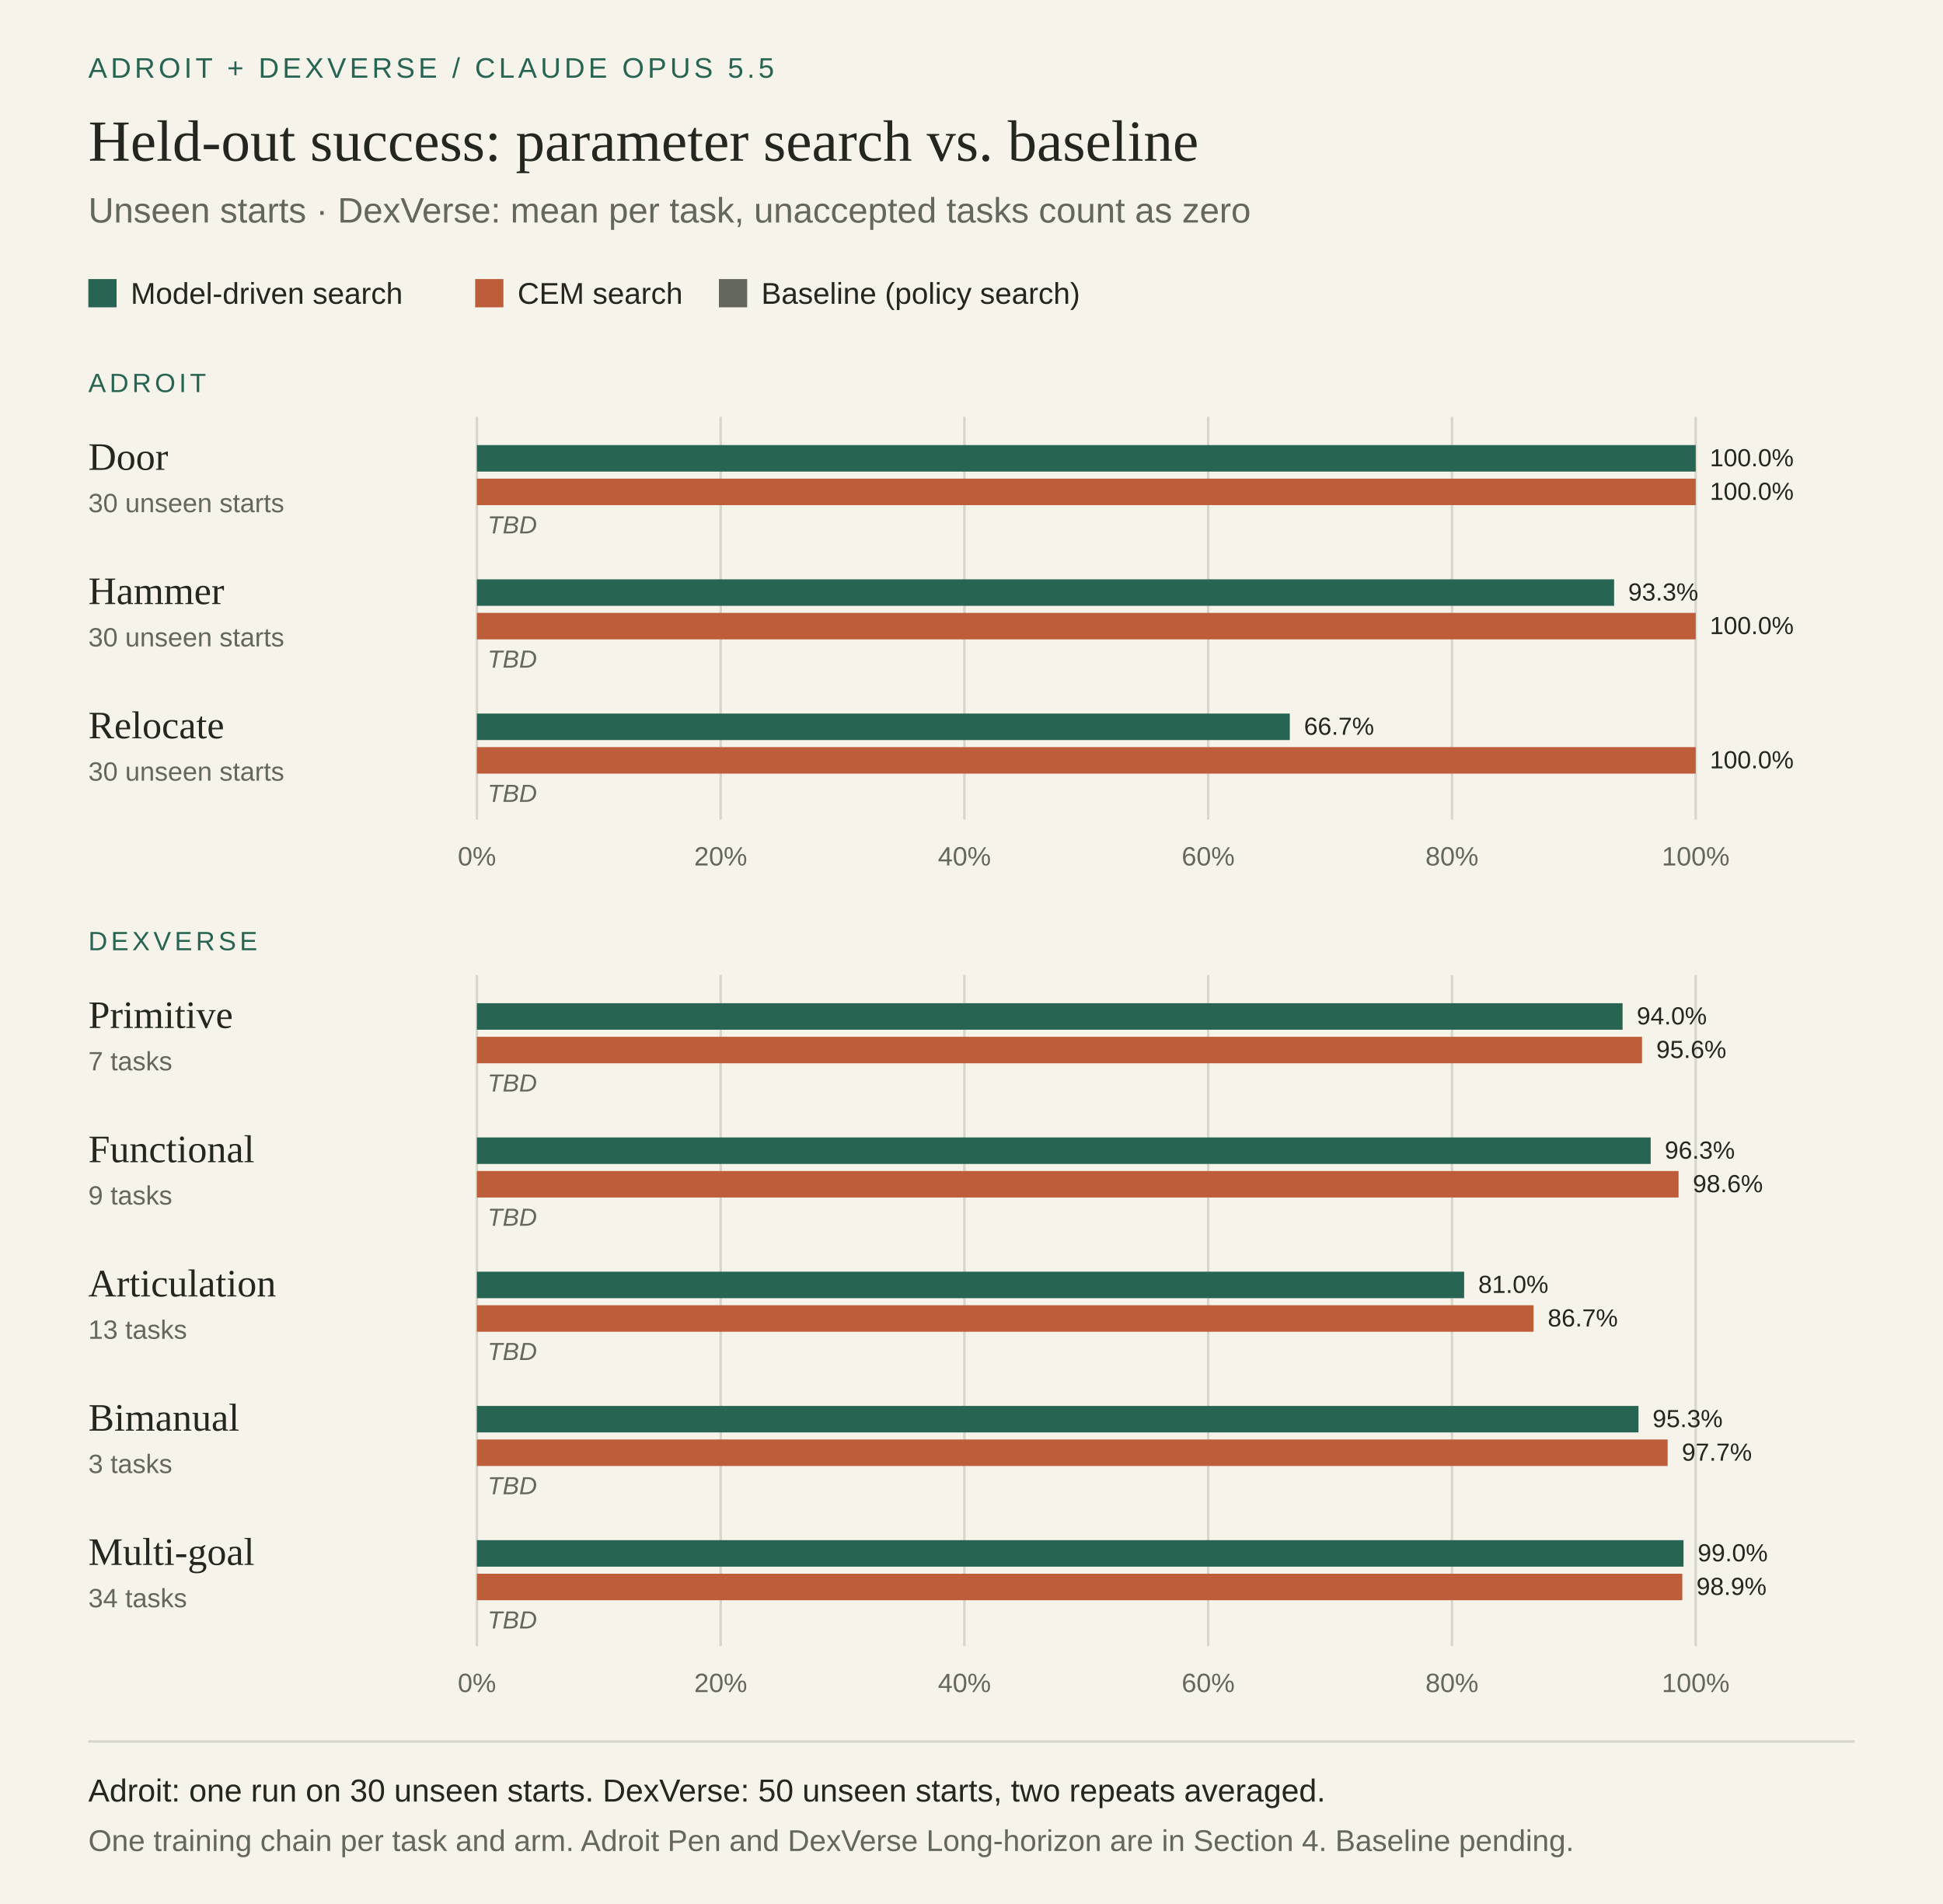
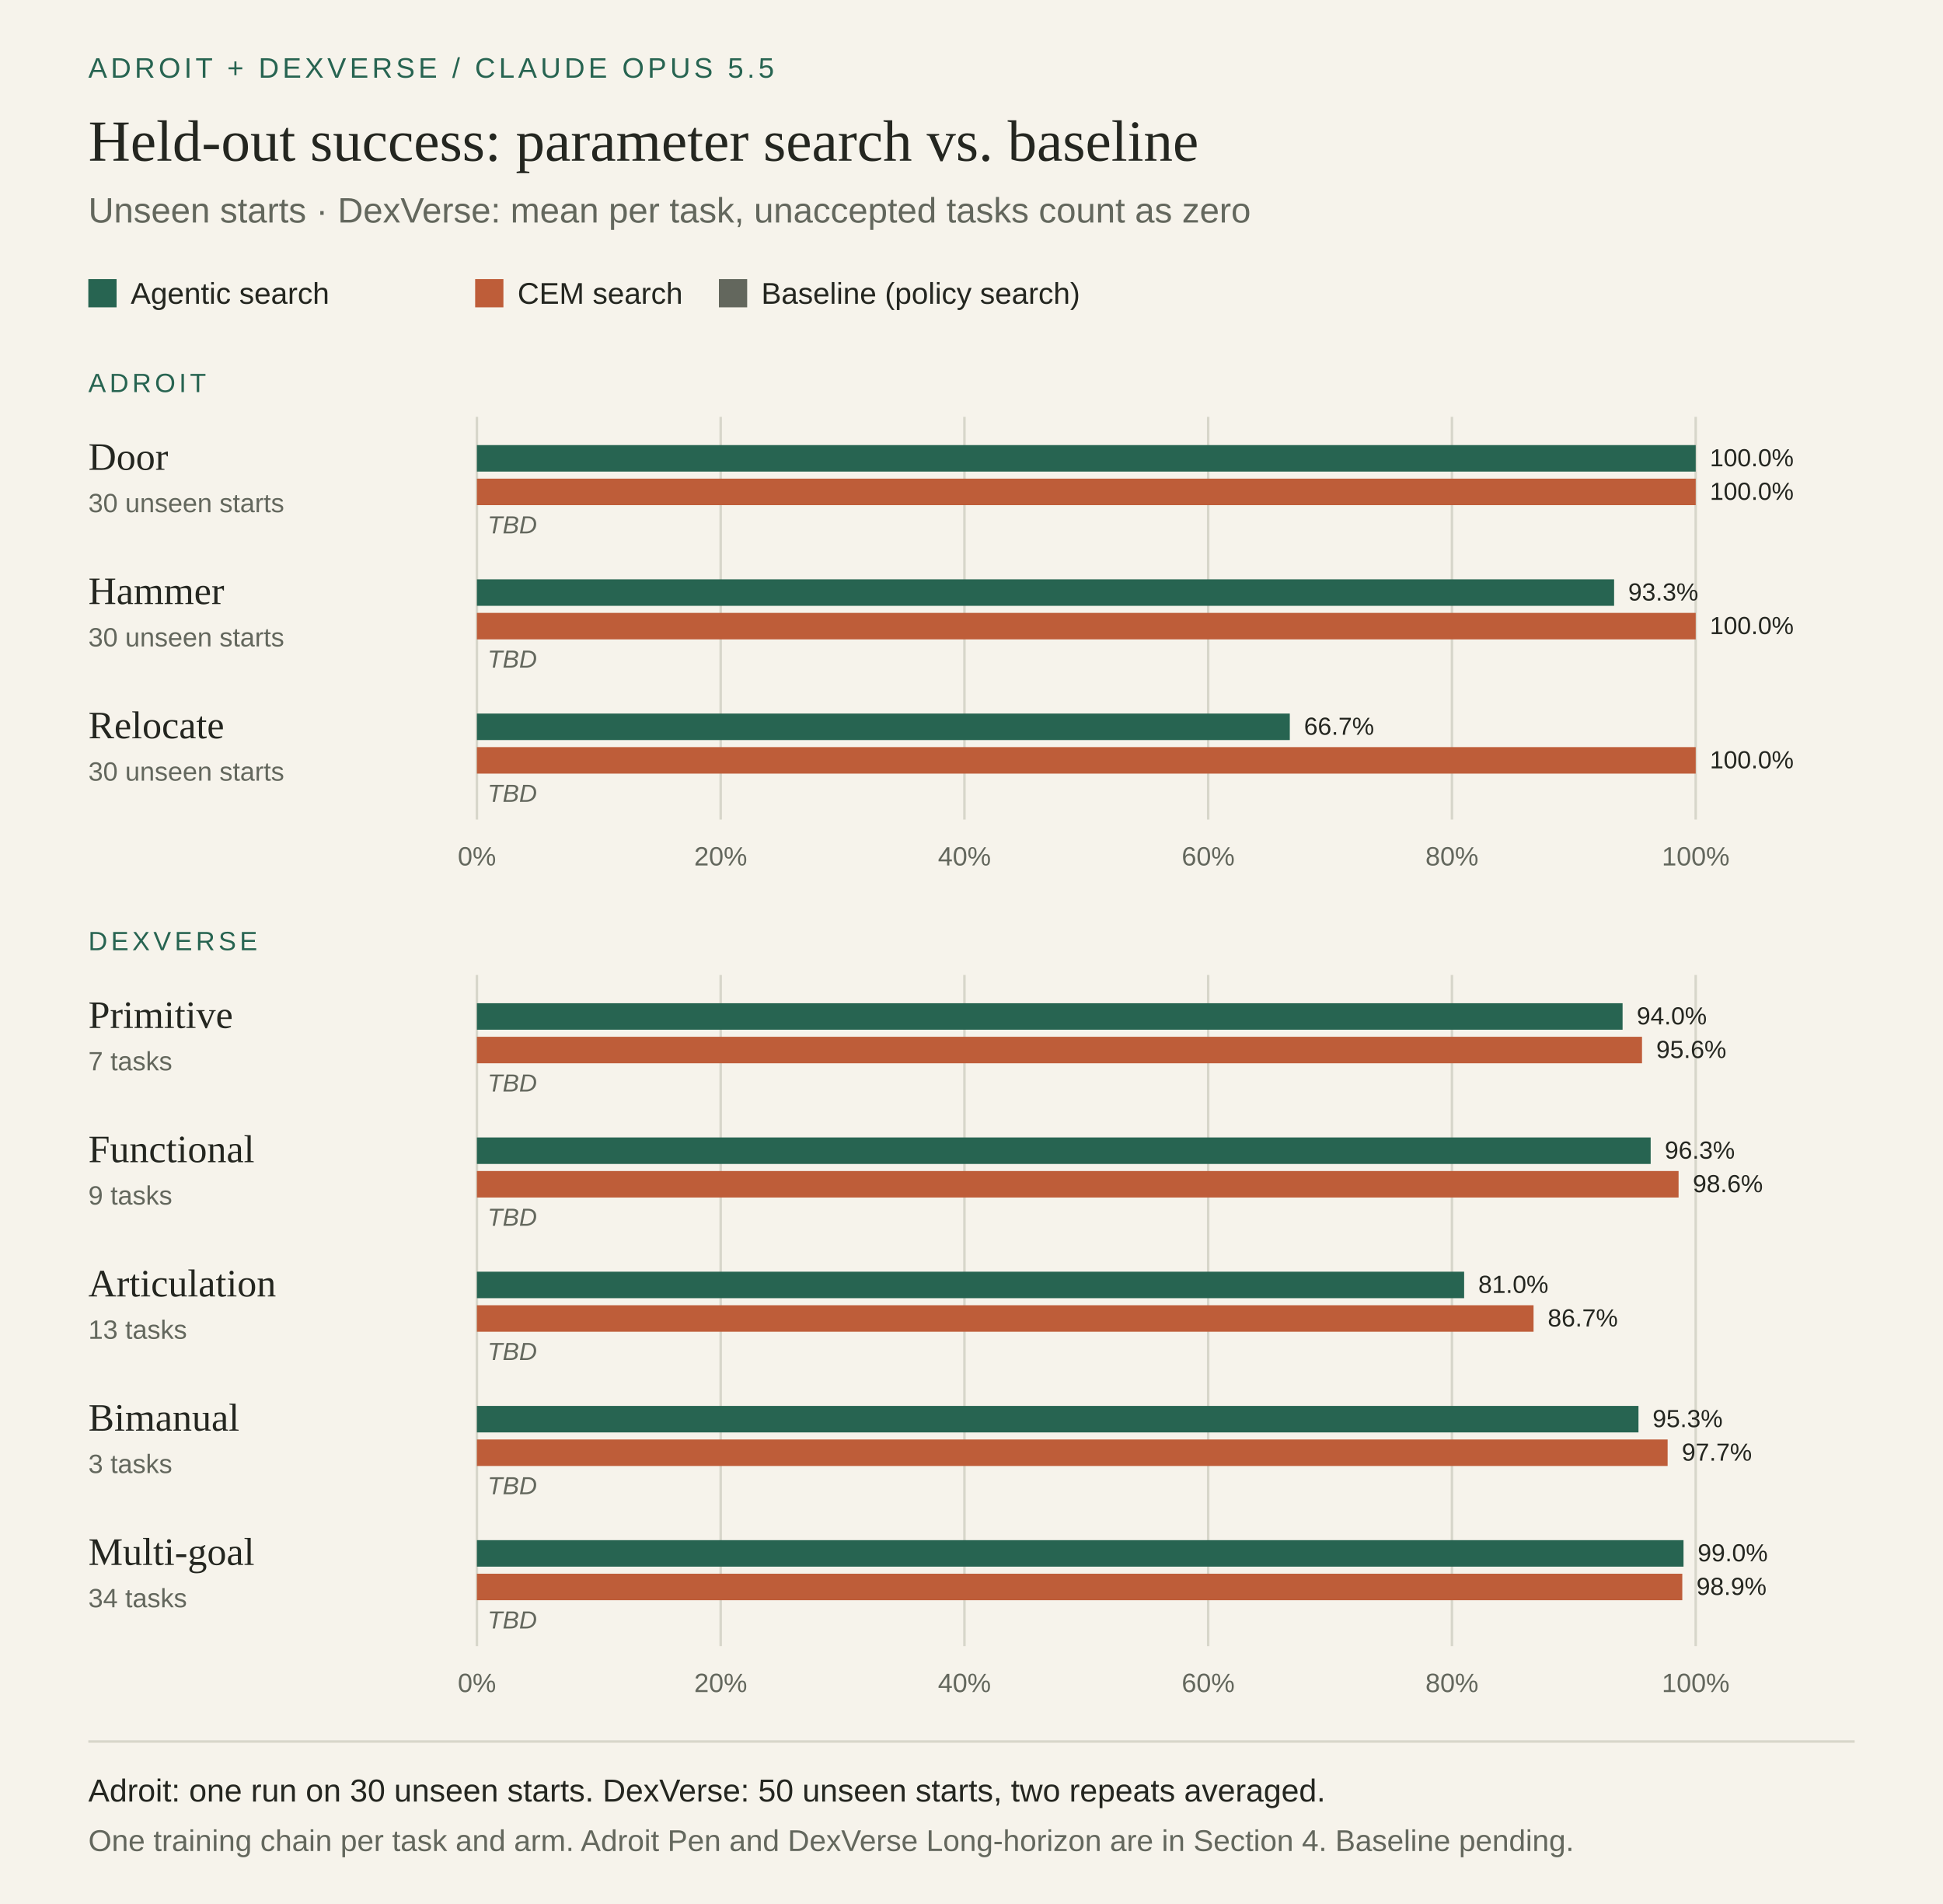
<svg xmlns="http://www.w3.org/2000/svg" width="1100" height="1078" viewBox="0 0 1100 1078" role="img" aria-labelledby="figure-title figure-desc">
  <defs>
    <marker id="arrow" markerWidth="8" markerHeight="8" refX="7" refY="4" orient="auto" markerUnits="userSpaceOnUse">
      <path d="M 0 0 L 8 4 L 0 8 Z" fill="#276451" />
    </marker>
  </defs>
  <rect width="1100" height="1078" fill="#f6f3eb" />
  <text x="50" y="44" font-family="Arial, Helvetica, sans-serif" font-size="16" fill="#276451" text-anchor="start" letter-spacing="2">ADROIT + DEXVERSE  /  CLAUDE OPUS 5.5</text>
  <text x="50" y="91" font-family="Georgia, 'Times New Roman', serif" font-size="33" fill="#242620" text-anchor="start">Held-out success: parameter search vs. baseline</text>
  <text x="50" y="126" font-family="Arial, Helvetica, sans-serif" font-size="20" fill="#63675d" text-anchor="start">Unseen starts · DexVerse: mean per task, unaccepted tasks count as zero</text>
  <rect x="50" y="158" width="16" height="16" fill="#276451" />
-   <text x="74" y="172" font-family="Arial, Helvetica, sans-serif" font-size="17" fill="#242620" text-anchor="start">Model-driven search</text>
+   <text x="74" y="172" font-family="Arial, Helvetica, sans-serif" font-size="17" fill="#242620" text-anchor="start">Agentic search</text>
  <rect x="269" y="158" width="16" height="16" fill="#be5d39" />
  <text x="293" y="172" font-family="Arial, Helvetica, sans-serif" font-size="17" fill="#242620" text-anchor="start">CEM search</text>
  <rect x="407" y="158" width="16" height="16" fill="#63675d" />
  <text x="431" y="172" font-family="Arial, Helvetica, sans-serif" font-size="17" fill="#242620" text-anchor="start">Baseline (policy search)</text>
  <text x="50" y="222" font-family="Arial, Helvetica, sans-serif" font-size="15" fill="#276451" text-anchor="start" letter-spacing="2">ADROIT</text>
  <line x1="270.0" y1="236" x2="270.0" y2="464" stroke="#d7d6ca" stroke-width="1.4" />
  <text x="270.0" y="490" font-family="Arial, Helvetica, sans-serif" font-size="15" fill="#63675d" text-anchor="middle">0%</text>
  <line x1="408.0" y1="236" x2="408.0" y2="464" stroke="#d7d6ca" stroke-width="1.4" />
  <text x="408.0" y="490" font-family="Arial, Helvetica, sans-serif" font-size="15" fill="#63675d" text-anchor="middle">20%</text>
  <line x1="546.0" y1="236" x2="546.0" y2="464" stroke="#d7d6ca" stroke-width="1.4" />
  <text x="546.0" y="490" font-family="Arial, Helvetica, sans-serif" font-size="15" fill="#63675d" text-anchor="middle">40%</text>
  <line x1="684.0" y1="236" x2="684.0" y2="464" stroke="#d7d6ca" stroke-width="1.4" />
  <text x="684.0" y="490" font-family="Arial, Helvetica, sans-serif" font-size="15" fill="#63675d" text-anchor="middle">60%</text>
  <line x1="822.0" y1="236" x2="822.0" y2="464" stroke="#d7d6ca" stroke-width="1.4" />
  <text x="822.0" y="490" font-family="Arial, Helvetica, sans-serif" font-size="15" fill="#63675d" text-anchor="middle">80%</text>
  <line x1="960.0" y1="236" x2="960.0" y2="464" stroke="#d7d6ca" stroke-width="1.4" />
  <text x="960.0" y="490" font-family="Arial, Helvetica, sans-serif" font-size="15" fill="#63675d" text-anchor="middle">100%</text>
  <text x="50" y="266" font-family="Georgia, 'Times New Roman', serif" font-size="22" fill="#242620" text-anchor="start">Door</text>
  <text x="50" y="290" font-family="Arial, Helvetica, sans-serif" font-size="15" fill="#63675d" text-anchor="start">30 unseen starts</text>
  <rect x="270" y="252" width="690.0" height="15" fill="#276451" />
  <text x="968.0" y="264" font-family="Arial, Helvetica, sans-serif" font-size="14" fill="#242620" text-anchor="start">100.0%</text>
  <rect x="270" y="271" width="690.0" height="15" fill="#be5d39" />
  <text x="968.0" y="283" font-family="Arial, Helvetica, sans-serif" font-size="14" fill="#242620" text-anchor="start">100.0%</text>
  <text x="276" y="302" font-family="Arial, Helvetica, sans-serif" font-size="14" fill="#63675d" text-anchor="start" font-style="italic">TBD</text>
  <text x="50" y="342" font-family="Georgia, 'Times New Roman', serif" font-size="22" fill="#242620" text-anchor="start">Hammer</text>
  <text x="50" y="366" font-family="Arial, Helvetica, sans-serif" font-size="15" fill="#63675d" text-anchor="start">30 unseen starts</text>
  <rect x="270" y="328" width="643.8" height="15" fill="#276451" />
  <text x="921.77" y="340" font-family="Arial, Helvetica, sans-serif" font-size="14" fill="#242620" text-anchor="start">93.3%</text>
  <rect x="270" y="347" width="690.0" height="15" fill="#be5d39" />
  <text x="968.0" y="359" font-family="Arial, Helvetica, sans-serif" font-size="14" fill="#242620" text-anchor="start">100.0%</text>
  <text x="276" y="378" font-family="Arial, Helvetica, sans-serif" font-size="14" fill="#63675d" text-anchor="start" font-style="italic">TBD</text>
  <text x="50" y="418" font-family="Georgia, 'Times New Roman', serif" font-size="22" fill="#242620" text-anchor="start">Relocate</text>
  <text x="50" y="442" font-family="Arial, Helvetica, sans-serif" font-size="15" fill="#63675d" text-anchor="start">30 unseen starts</text>
  <rect x="270" y="404" width="460.2" height="15" fill="#276451" />
  <text x="738.23" y="416" font-family="Arial, Helvetica, sans-serif" font-size="14" fill="#242620" text-anchor="start">66.7%</text>
  <rect x="270" y="423" width="690.0" height="15" fill="#be5d39" />
  <text x="968.0" y="435" font-family="Arial, Helvetica, sans-serif" font-size="14" fill="#242620" text-anchor="start">100.0%</text>
  <text x="276" y="454" font-family="Arial, Helvetica, sans-serif" font-size="14" fill="#63675d" text-anchor="start" font-style="italic">TBD</text>
  <text x="50" y="538" font-family="Arial, Helvetica, sans-serif" font-size="15" fill="#276451" text-anchor="start" letter-spacing="2">DEXVERSE</text>
  <line x1="270.0" y1="552" x2="270.0" y2="932" stroke="#d7d6ca" stroke-width="1.4" />
  <text x="270.0" y="958" font-family="Arial, Helvetica, sans-serif" font-size="15" fill="#63675d" text-anchor="middle">0%</text>
  <line x1="408.0" y1="552" x2="408.0" y2="932" stroke="#d7d6ca" stroke-width="1.4" />
  <text x="408.0" y="958" font-family="Arial, Helvetica, sans-serif" font-size="15" fill="#63675d" text-anchor="middle">20%</text>
  <line x1="546.0" y1="552" x2="546.0" y2="932" stroke="#d7d6ca" stroke-width="1.4" />
  <text x="546.0" y="958" font-family="Arial, Helvetica, sans-serif" font-size="15" fill="#63675d" text-anchor="middle">40%</text>
  <line x1="684.0" y1="552" x2="684.0" y2="932" stroke="#d7d6ca" stroke-width="1.4" />
  <text x="684.0" y="958" font-family="Arial, Helvetica, sans-serif" font-size="15" fill="#63675d" text-anchor="middle">60%</text>
  <line x1="822.0" y1="552" x2="822.0" y2="932" stroke="#d7d6ca" stroke-width="1.4" />
  <text x="822.0" y="958" font-family="Arial, Helvetica, sans-serif" font-size="15" fill="#63675d" text-anchor="middle">80%</text>
  <line x1="960.0" y1="552" x2="960.0" y2="932" stroke="#d7d6ca" stroke-width="1.4" />
  <text x="960.0" y="958" font-family="Arial, Helvetica, sans-serif" font-size="15" fill="#63675d" text-anchor="middle">100%</text>
  <text x="50" y="582" font-family="Georgia, 'Times New Roman', serif" font-size="22" fill="#242620" text-anchor="start">Primitive</text>
  <text x="50" y="606" font-family="Arial, Helvetica, sans-serif" font-size="15" fill="#63675d" text-anchor="start">7 tasks</text>
  <rect x="270" y="568" width="648.6" height="15" fill="#276451" />
  <text x="926.6" y="580" font-family="Arial, Helvetica, sans-serif" font-size="14" fill="#242620" text-anchor="start">94.0%</text>
  <rect x="270" y="587" width="659.6" height="15" fill="#be5d39" />
  <text x="937.64" y="599" font-family="Arial, Helvetica, sans-serif" font-size="14" fill="#242620" text-anchor="start">95.6%</text>
  <text x="276" y="618" font-family="Arial, Helvetica, sans-serif" font-size="14" fill="#63675d" text-anchor="start" font-style="italic">TBD</text>
  <text x="50" y="658" font-family="Georgia, 'Times New Roman', serif" font-size="22" fill="#242620" text-anchor="start">Functional</text>
  <text x="50" y="682" font-family="Arial, Helvetica, sans-serif" font-size="15" fill="#63675d" text-anchor="start">9 tasks</text>
  <rect x="270" y="644" width="664.5" height="15" fill="#276451" />
  <text x="942.47" y="656" font-family="Arial, Helvetica, sans-serif" font-size="14" fill="#242620" text-anchor="start">96.3%</text>
  <rect x="270" y="663" width="680.3" height="15" fill="#be5d39" />
  <text x="958.34" y="675" font-family="Arial, Helvetica, sans-serif" font-size="14" fill="#242620" text-anchor="start">98.6%</text>
  <text x="276" y="694" font-family="Arial, Helvetica, sans-serif" font-size="14" fill="#63675d" text-anchor="start" font-style="italic">TBD</text>
  <text x="50" y="734" font-family="Georgia, 'Times New Roman', serif" font-size="22" fill="#242620" text-anchor="start">Articulation</text>
  <text x="50" y="758" font-family="Arial, Helvetica, sans-serif" font-size="15" fill="#63675d" text-anchor="start">13 tasks</text>
  <rect x="270" y="720" width="558.9" height="15" fill="#276451" />
  <text x="836.9" y="732" font-family="Arial, Helvetica, sans-serif" font-size="14" fill="#242620" text-anchor="start">81.0%</text>
  <rect x="270" y="739" width="598.2" height="15" fill="#be5d39" />
  <text x="876.23" y="751" font-family="Arial, Helvetica, sans-serif" font-size="14" fill="#242620" text-anchor="start">86.7%</text>
  <text x="276" y="770" font-family="Arial, Helvetica, sans-serif" font-size="14" fill="#63675d" text-anchor="start" font-style="italic">TBD</text>
  <text x="50" y="810" font-family="Georgia, 'Times New Roman', serif" font-size="22" fill="#242620" text-anchor="start">Bimanual</text>
  <text x="50" y="834" font-family="Arial, Helvetica, sans-serif" font-size="15" fill="#63675d" text-anchor="start">3 tasks</text>
  <rect x="270" y="796" width="657.6" height="15" fill="#276451" />
  <text x="935.57" y="808" font-family="Arial, Helvetica, sans-serif" font-size="14" fill="#242620" text-anchor="start">95.3%</text>
  <rect x="270" y="815" width="674.1" height="15" fill="#be5d39" />
  <text x="952.13" y="827" font-family="Arial, Helvetica, sans-serif" font-size="14" fill="#242620" text-anchor="start">97.7%</text>
  <text x="276" y="846" font-family="Arial, Helvetica, sans-serif" font-size="14" fill="#63675d" text-anchor="start" font-style="italic">TBD</text>
  <text x="50" y="886" font-family="Georgia, 'Times New Roman', serif" font-size="22" fill="#242620" text-anchor="start">Multi-goal</text>
  <text x="50" y="910" font-family="Arial, Helvetica, sans-serif" font-size="15" fill="#63675d" text-anchor="start">34 tasks</text>
  <rect x="270" y="872" width="683.1" height="15" fill="#276451" />
  <text x="961.1" y="884" font-family="Arial, Helvetica, sans-serif" font-size="14" fill="#242620" text-anchor="start">99.0%</text>
  <rect x="270" y="891" width="682.4" height="15" fill="#be5d39" />
  <text x="960.41" y="903" font-family="Arial, Helvetica, sans-serif" font-size="14" fill="#242620" text-anchor="start">98.9%</text>
  <text x="276" y="922" font-family="Arial, Helvetica, sans-serif" font-size="14" fill="#63675d" text-anchor="start" font-style="italic">TBD</text>
  <line x1="50" y1="986" x2="1050" y2="986" stroke="#d7d6ca" stroke-width="1.4" />
  <text x="50" y="1020" font-family="Arial, Helvetica, sans-serif" font-size="18" fill="#242620" text-anchor="start">Adroit: one run on 30 unseen starts. DexVerse: 50 unseen starts, two repeats averaged.</text>
  <text x="50" y="1048" font-family="Arial, Helvetica, sans-serif" font-size="17" fill="#63675d" text-anchor="start">One training chain per task and arm. Adroit Pen and DexVerse Long-horizon are in Section 4. Baseline pending.</text>
</svg>
